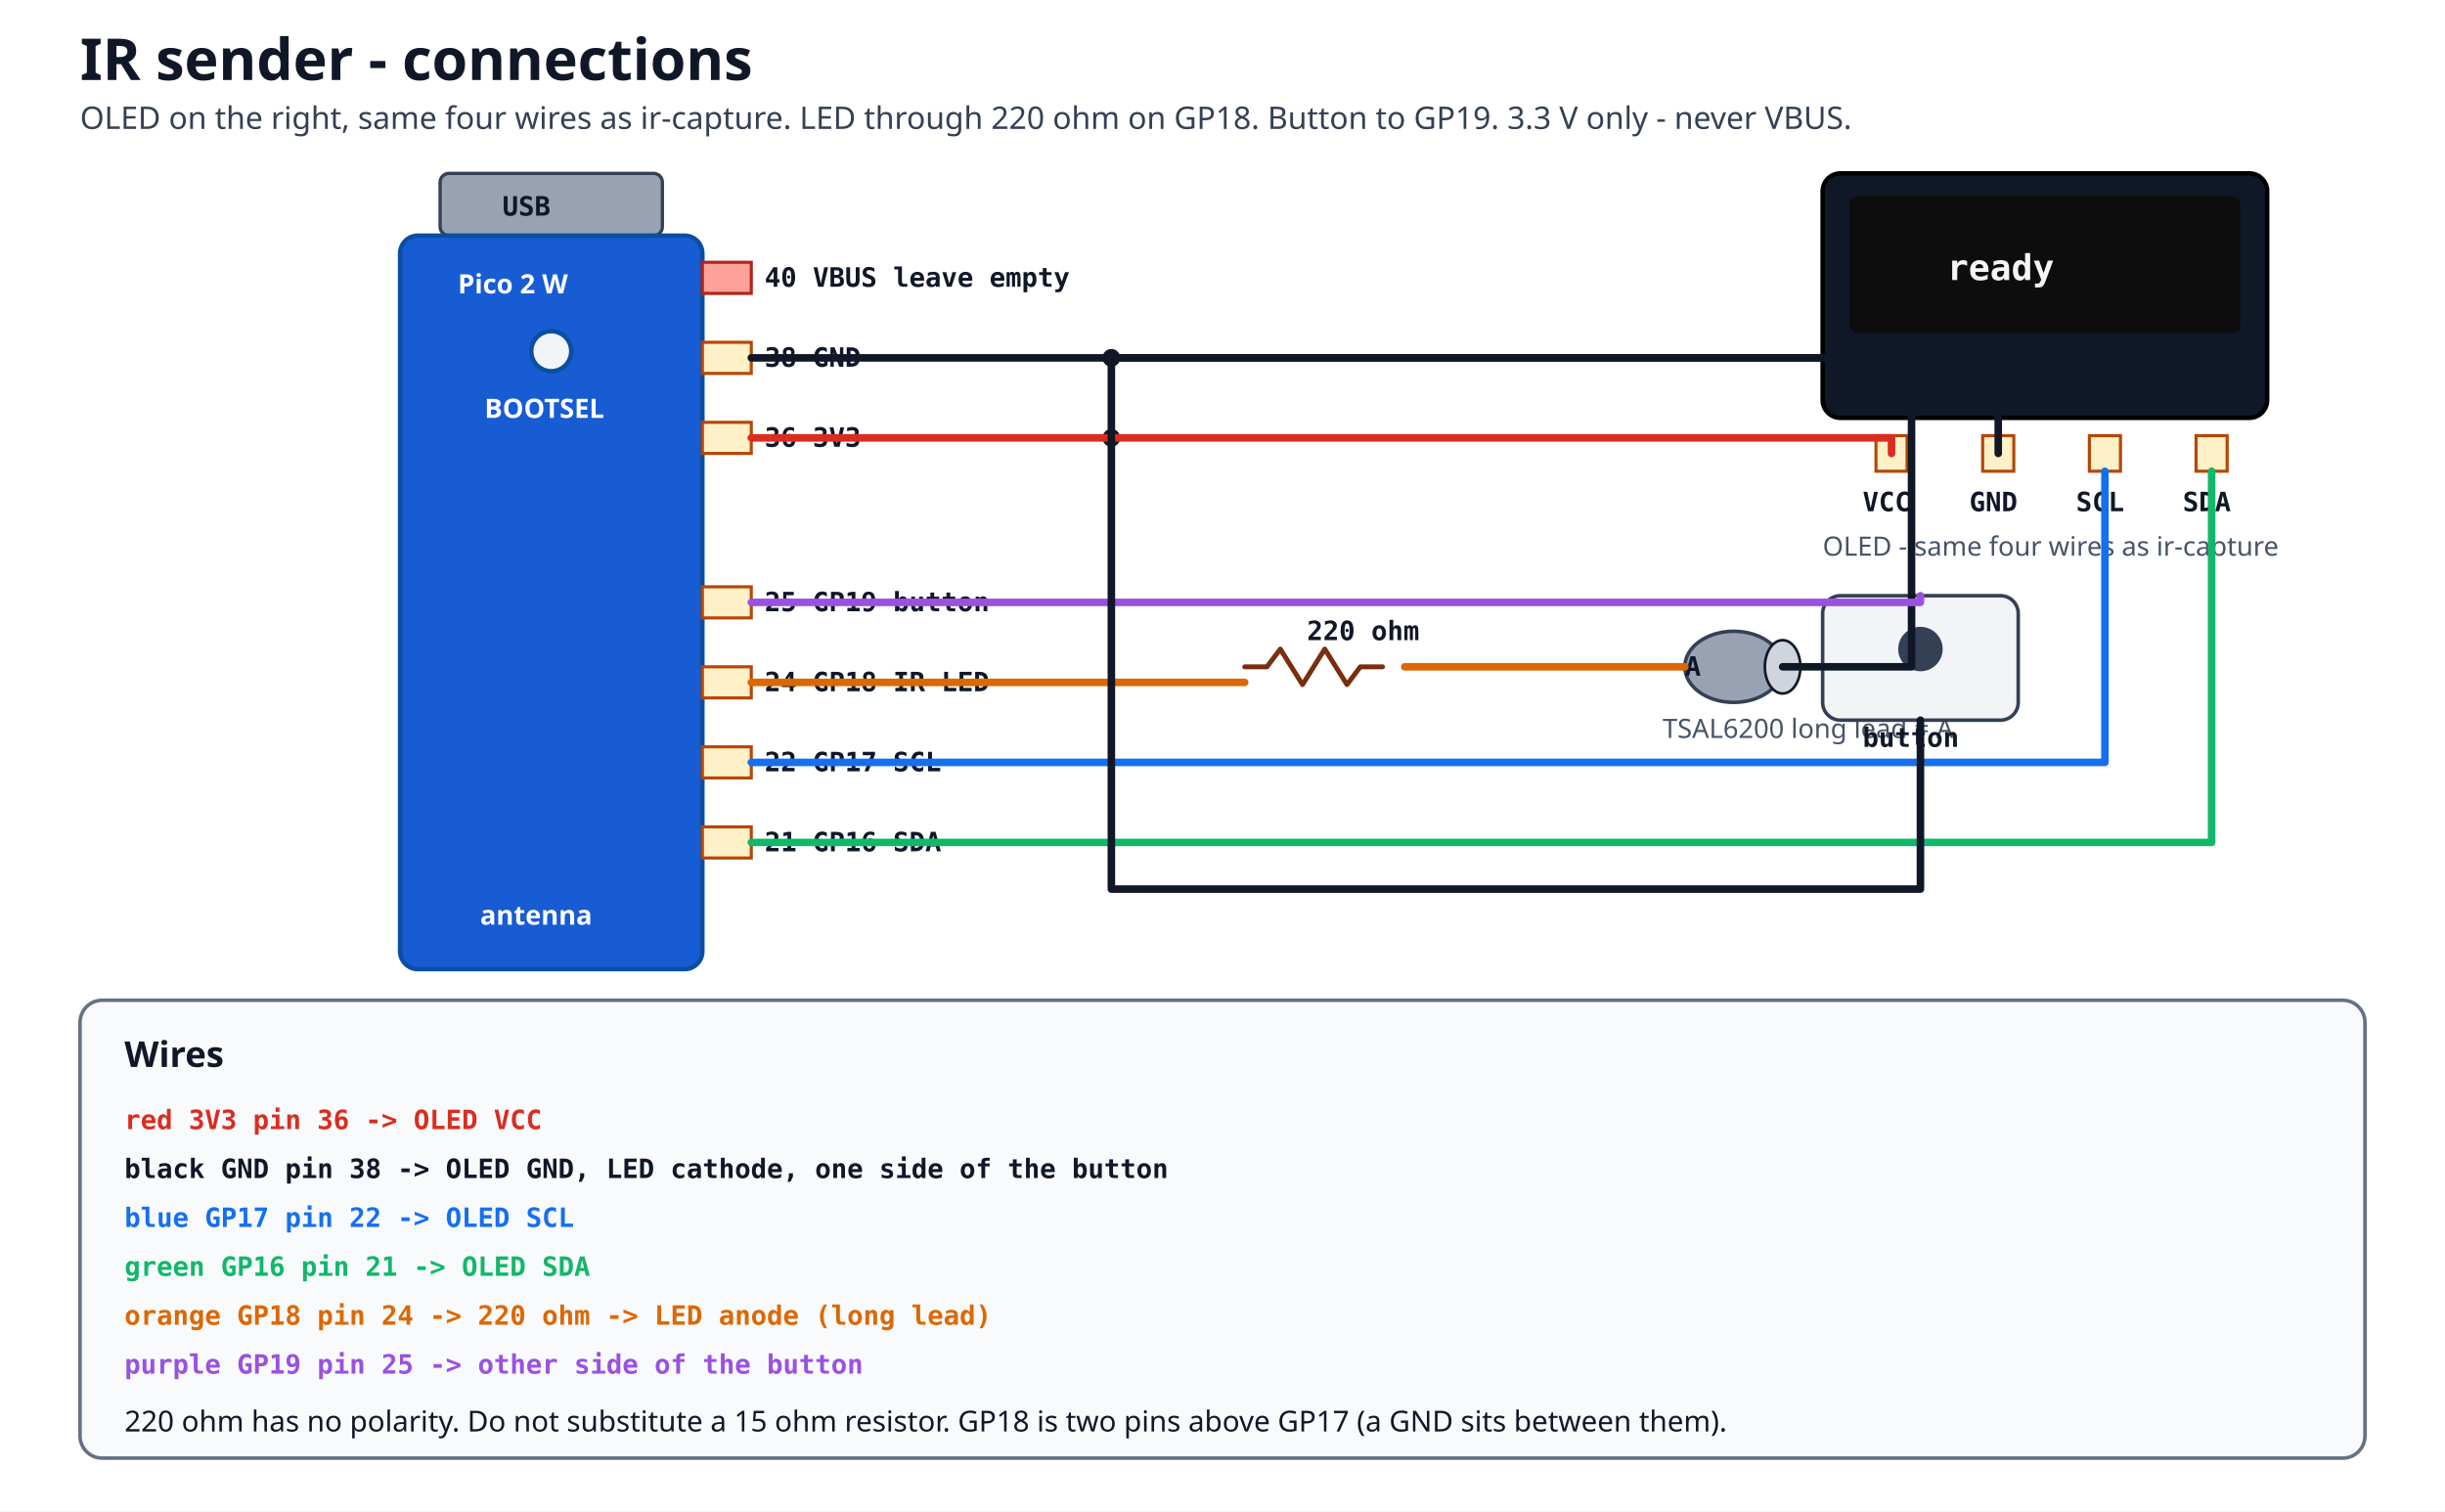
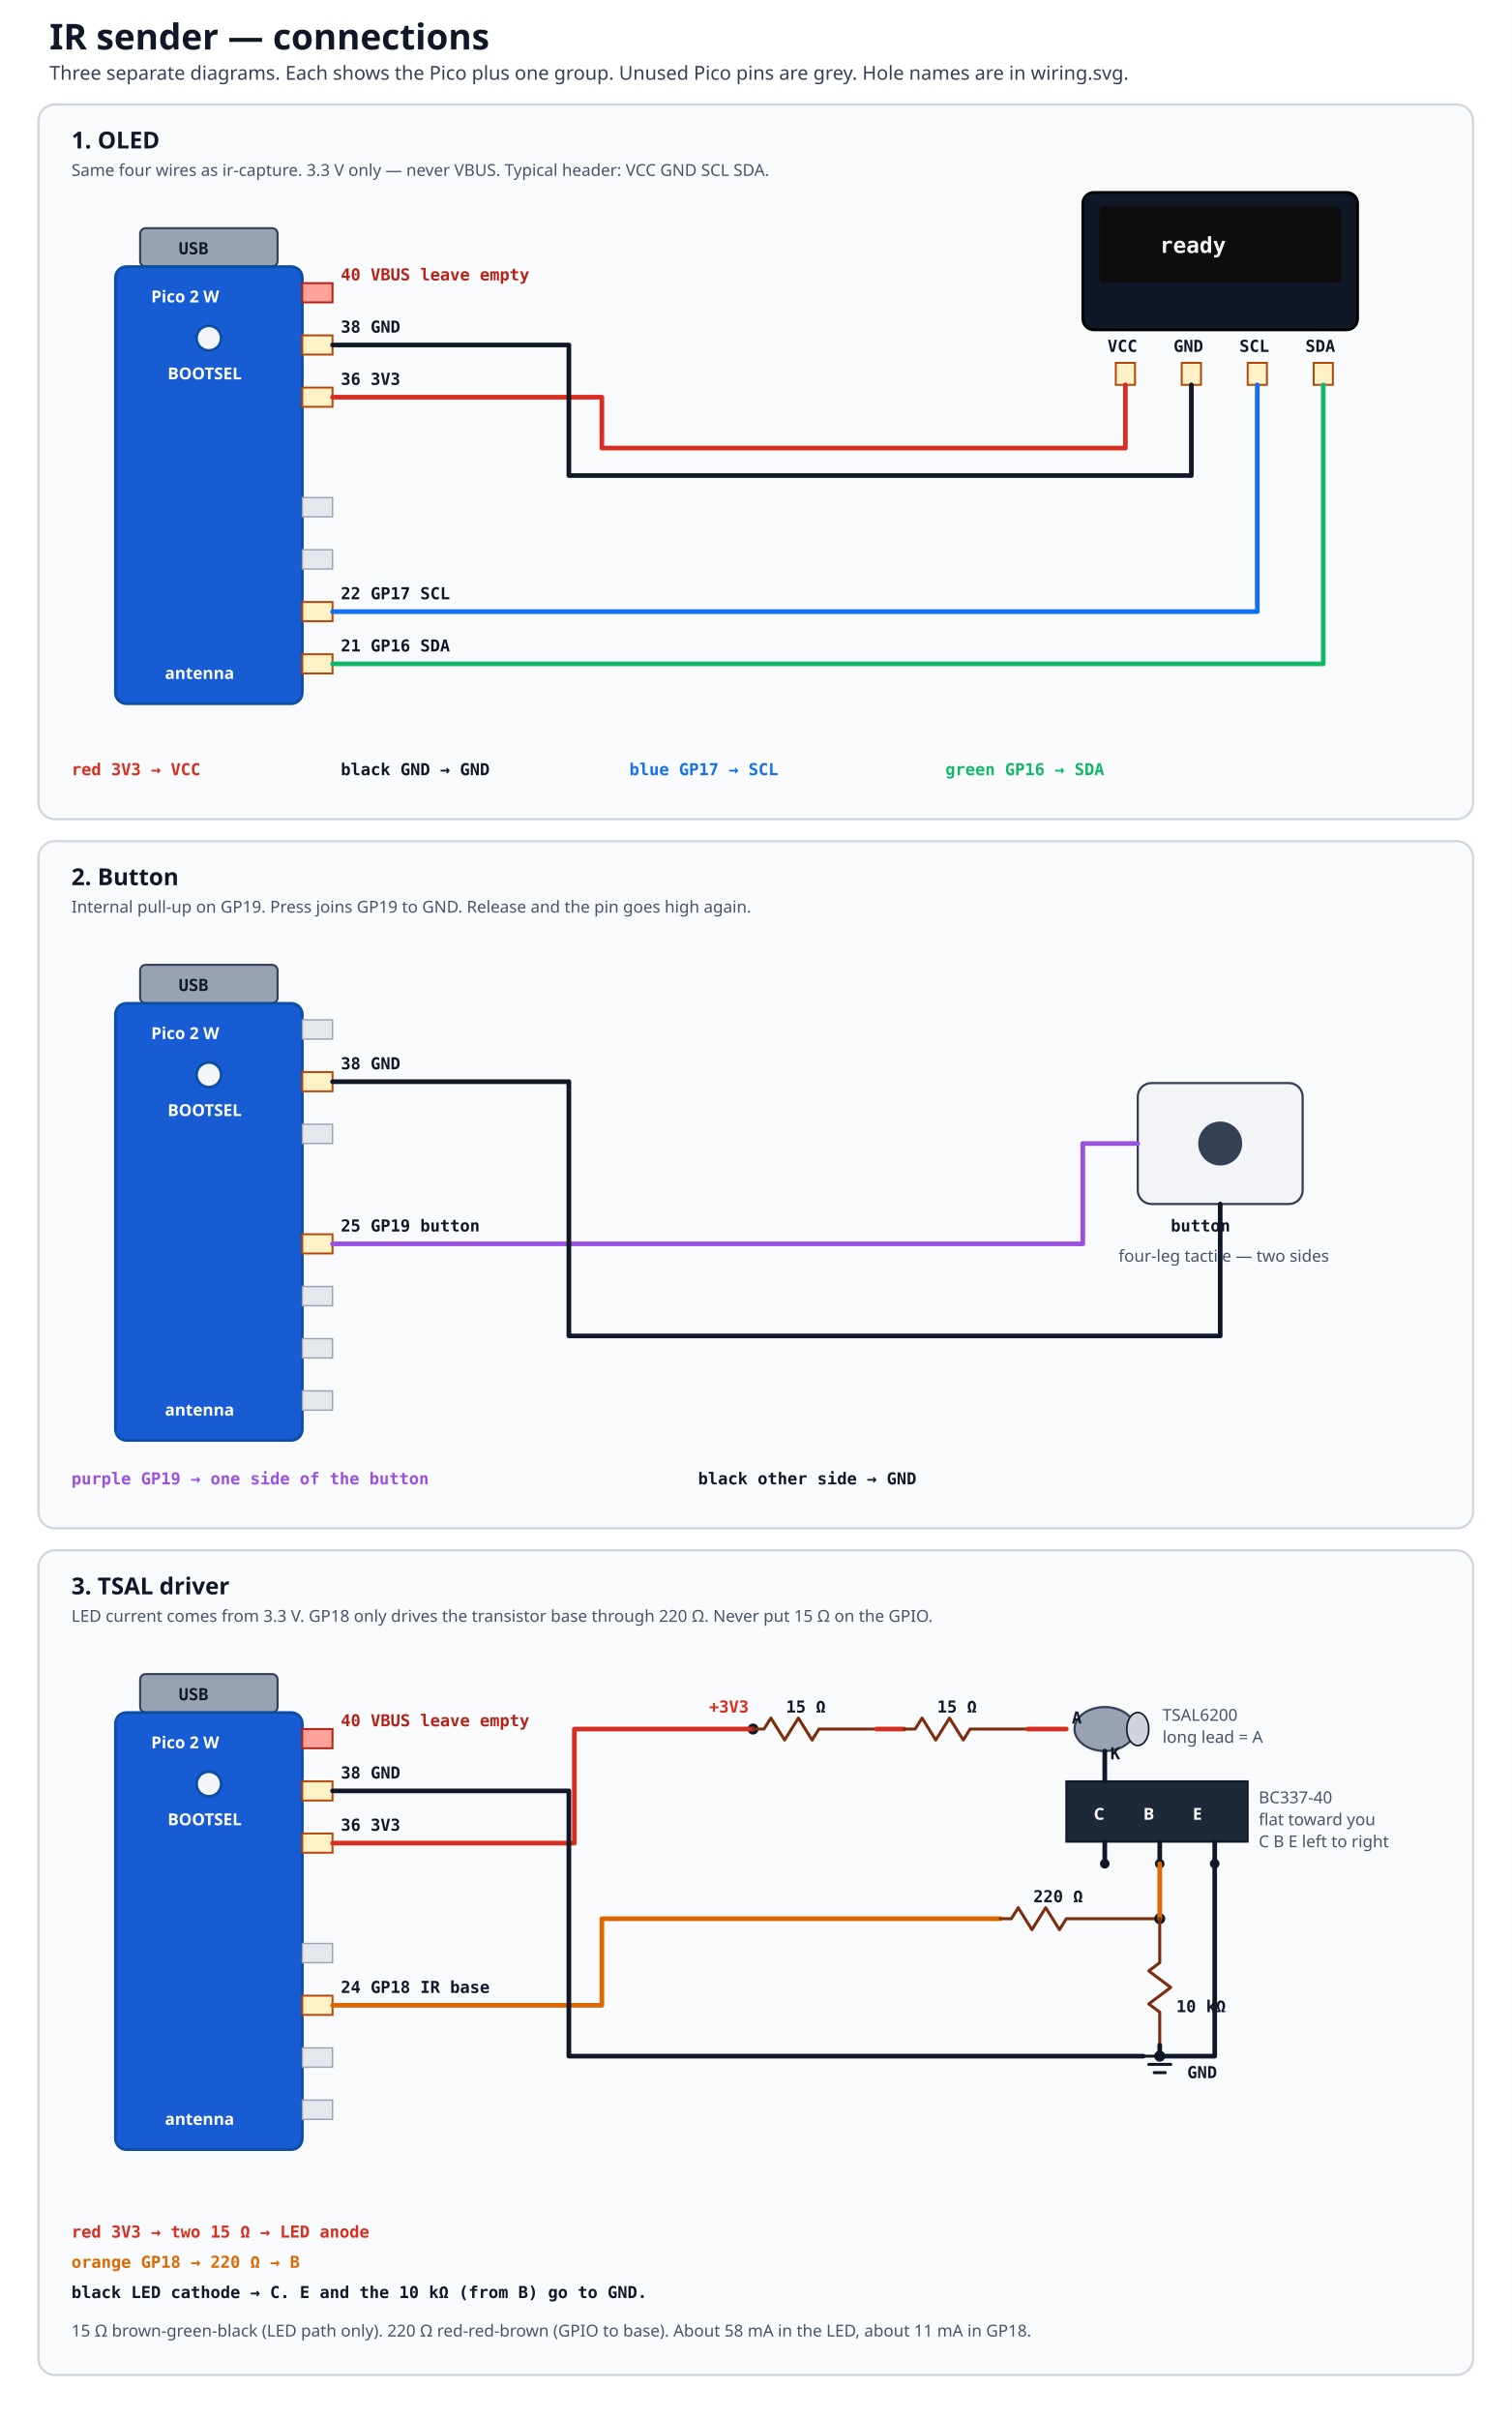
- <svg xmlns="http://www.w3.org/2000/svg" width="1100" height="680" viewBox="0 0 1100 680" role="img" aria-label="IR sender connections: OLED, 220 ohm resistor, IR LED, and button on the Pico 2 W">
+ <svg xmlns="http://www.w3.org/2000/svg" width="1100" height="1760" viewBox="0 0 1100 1760" role="img" aria-label="IR sender connections as three separate Pico diagrams: OLED, button, and TSAL driver">
  <defs>
    <style>
      .bg { fill: #ffffff; }
      .title { font: 700 26px system-ui, sans-serif; fill: #101828; }
      .sub { font: 14px system-ui, sans-serif; fill: #344054; }
-       .head { font: 700 16px system-ui, sans-serif; fill: #101828; }
-       .text { font: 13px system-ui, sans-serif; fill: #101828; }
+       .head { font: 700 17px system-ui, sans-serif; fill: #101828; }
      .small { font: 12px system-ui, sans-serif; fill: #475467; }
      .mono { font: 700 12px ui-monospace, SFMono-Regular, Menlo, monospace; fill: #101828; }
      .white { font: 700 12px system-ui, sans-serif; fill: #ffffff; }
      .pico { fill: #175cd3; stroke: #0b4ea2; stroke-width: 2; }
      .usb { fill: #98a2b3; stroke: #344054; stroke-width: 1.5; }
      .oled { fill: #101828; stroke: #000; stroke-width: 2; }
      .glass { fill: #0d0d0d; }
      .ot { font: 700 16px ui-monospace, SFMono-Regular, Menlo, monospace; fill: #f5f5f5; }
      .led { fill: #98a2b3; stroke: #344054; stroke-width: 1.6; }
      .lens { fill: #d0d5dd; stroke: #101828; stroke-width: 1.2; }
      .btn { fill: #f2f4f7; stroke: #344054; stroke-width: 1.6; }
-       .pin { fill: #e4e7ec; stroke: #344054; stroke-width: 1; }
+       .to92 { fill: #1d2939; stroke: #101828; stroke-width: 1.4; }
+       .pin { fill: #e4e7ec; stroke: #98a2b3; stroke-width: 1; }
      .pin-use { fill: #fef0c7; stroke: #b54708; stroke-width: 1.4; }
      .pin-bad { fill: #fda29b; stroke: #b42318; stroke-width: 1.4; }
      .part { fill: none; stroke: #7a2e0e; stroke-width: 2.2; stroke-linecap: round; stroke-linejoin: round; }
      .dot { fill: #101828; }
      .w { fill: none; stroke-width: 3.4; stroke-linecap: round; stroke-linejoin: round; }
      .red { stroke: #d92d20; }
      .blk { stroke: #101828; }
      .blu { stroke: #1570ef; }
      .grn { stroke: #12b76a; }
      .org { stroke: #dc6803; }
      .pur { stroke: #9b51e0; }
-       .card { fill: #f8fafc; stroke: #667085; stroke-width: 1.6; }
+       .card { fill: #f8fafc; stroke: #d0d5dd; stroke-width: 1.6; }
+       .gnd { fill: none; stroke: #101828; stroke-width: 2.2; stroke-linecap: round; }
    </style>
  </defs>
-   <rect class="bg" width="1100" height="680" />
-   <text class="title" x="36" y="36">IR sender - connections</text>
-   <text class="sub" x="36" y="58">OLED on the right, same four wires as ir-capture. LED through 220 ohm on GP18. Button to GP19. 3.3 V only - never VBUS.</text>
-   <rect class="usb" x="198" y="78" width="100" height="28" rx="4" />
-   <text class="mono" x="226" y="97">USB</text>
-   <rect class="pico" x="180" y="106" width="136" height="330" rx="8" />
-   <text class="white" x="206" y="132">Pico 2 W</text>
-   <circle cx="248" cy="158" r="9" fill="#f2f4f7" stroke="#0b4ea2" stroke-width="2" />
-   <text class="white" x="218" y="188">BOOTSEL</text>
-   <text class="white" x="216" y="416">antenna</text>
-   <rect class="pin-bad" x="316" y="118" width="22" height="14" />
-   <text class="mono" x="344" y="129">40 VBUS  leave empty</text>
-   <rect class="pin-use" x="316" y="154" width="22" height="14" />
-   <text class="mono" x="344" y="165">38 GND</text>
-   <rect class="pin-use" x="316" y="190" width="22" height="14" />
-   <text class="mono" x="344" y="201">36 3V3</text>
-   <rect class="pin-use" x="316" y="264" width="22" height="14" />
-   <text class="mono" x="344" y="275">25 GP19  button</text>
-   <rect class="pin-use" x="316" y="300" width="22" height="14" />
-   <text class="mono" x="344" y="311">24 GP18  IR LED</text>
-   <rect class="pin-use" x="316" y="336" width="22" height="14" />
-   <text class="mono" x="344" y="347">22 GP17  SCL</text>
-   <rect class="pin-use" x="316" y="372" width="22" height="14" />
-   <text class="mono" x="344" y="383">21 GP16  SDA</text>
-   <rect class="oled" x="820" y="78" width="200" height="110" rx="8" />
-   <rect class="glass" x="832" y="88" width="176" height="62" rx="4" />
-   <text class="ot" x="876" y="126">ready</text>
-   <g transform="translate(844,196)">
-     <rect class="pin-use" x="0" y="0" width="14" height="16" />
-     <rect class="pin-use" x="48" y="0" width="14" height="16" />
-     <rect class="pin-use" x="96" y="0" width="14" height="16" />
-     <rect class="pin-use" x="144" y="0" width="14" height="16" />
+   <rect class="bg" width="1100" height="1760" />
+   <text class="title" x="36" y="36">IR sender — connections</text>
+   <text class="sub" x="36" y="58">Three separate diagrams. Each shows the Pico plus one group. Unused Pico pins are grey. Hole names are in wiring.svg.</text>
+   <g transform="translate(28,76)">
+     <rect class="card" x="0" y="0" width="1044" height="520" rx="12" />
+     <text class="head" x="24" y="32">1. OLED</text>
+     <text class="small" x="24" y="52">Same four wires as ir-capture. 3.3 V only — never VBUS. Typical header: VCC GND SCL SDA.</text>
+     <rect class="usb" x="74" y="90" width="100" height="28" rx="4" />
+     <text class="mono" x="102" y="109">USB</text>
+     <rect class="pico" x="56" y="118" width="136" height="318" rx="8" />
+     <text class="white" x="82" y="144">Pico 2 W</text>
+     <circle cx="124" cy="170" r="9" fill="#f2f4f7" stroke="#0b4ea2" stroke-width="2" />
+     <text class="white" x="94" y="200">BOOTSEL</text>
+     <text class="white" x="92" y="418">antenna</text>
+     <rect class="pin-bad" x="192" y="130" width="22" height="14" />
+     <text class="mono" x="220" y="128" style="fill:#b42318">40 VBUS  leave empty</text>
+     <rect class="pin-use" x="192" y="168" width="22" height="14" />
+     <text class="mono" x="220" y="166">38 GND</text>
+     <rect class="pin-use" x="192" y="206" width="22" height="14" />
+     <text class="mono" x="220" y="204">36 3V3</text>
+     <rect class="pin" x="192" y="286" width="22" height="14" />
+     <rect class="pin" x="192" y="324" width="22" height="14" />
+     <rect class="pin-use" x="192" y="362" width="22" height="14" />
+     <text class="mono" x="220" y="360">22 GP17  SCL</text>
+     <rect class="pin-use" x="192" y="400" width="22" height="14" />
+     <text class="mono" x="220" y="398">21 GP16  SDA</text>
+     <rect class="oled" x="760" y="64" width="200" height="100" rx="8" />
+     <rect class="glass" x="772" y="74" width="176" height="56" rx="4" />
+     <text class="ot" x="816" y="108">ready</text>
+     <text class="mono" x="778" y="180">VCC</text>
+     <text class="mono" x="826" y="180">GND</text>
+     <text class="mono" x="874" y="180">SCL</text>
+     <text class="mono" x="922" y="180">SDA</text>
+     <g transform="translate(784,188)">
+       <rect class="pin-use" x="0" y="0" width="14" height="16" />
+       <rect class="pin-use" x="48" y="0" width="14" height="16" />
+       <rect class="pin-use" x="96" y="0" width="14" height="16" />
+       <rect class="pin-use" x="144" y="0" width="14" height="16" />
+     </g>
+     <path class="w red" d="M214 213 H410 V250 H791 V204" />
+     <path class="w blk" d="M214 175 H386 V270 H839 V204" />
+     <path class="w blu" d="M214 369 H410 H887 V204" />
+     <path class="w grn" d="M214 407 H430 H935 V204" />
+     <text class="mono" x="24" y="488" style="fill:#d92d20">red  3V3 → VCC</text>
+     <text class="mono" x="220" y="488">black  GND → GND</text>
+     <text class="mono" x="430" y="488" style="fill:#1570ef">blue  GP17 → SCL</text>
+     <text class="mono" x="660" y="488" style="fill:#12b76a">green  GP16 → SDA</text>
  </g>
-   <text class="mono" x="838" y="230">VCC</text>
-   <text class="mono" x="886" y="230">GND</text>
-   <text class="mono" x="934" y="230">SCL</text>
-   <text class="mono" x="982" y="230">SDA</text>
-   <text class="small" x="820" y="250">OLED - same four wires as ir-capture</text>
-   <path class="part" d="M560 300 h10 l6-8 10 16 10-16 10 16 6-8 h10" />
-   <text class="mono" x="588" y="288">220 ohm</text>
-   <ellipse class="led" cx="780" cy="300" rx="22" ry="16" />
-   <ellipse class="lens" cx="802" cy="300" rx="8" ry="12" />
-   <text class="mono" x="758" y="304">A</text>
-   <text class="small" x="748" y="332">TSAL6200  long lead = A</text>
-   <rect class="btn" x="820" y="268" width="88" height="56" rx="8" />
-   <circle cx="864" cy="292" r="10" fill="#344054" />
-   <text class="mono" x="838" y="336">button</text>
-   <circle class="dot" cx="500" cy="161" r="4" />
-   <circle class="dot" cx="500" cy="197" r="4" />
-   <path class="w red" d="M338 197 H851 V204" />
-   <path class="w blk" d="M338 161 H899 V204" />
-   <path class="w blu" d="M338 343 H947 V212" />
-   <path class="w grn" d="M338 379 H995 V212" />
-   <path class="w org" d="M338 307 H560" />
-   <path class="w org" d="M632 300 H758" />
-   <path class="w blk" d="M802 300 H860 V161 H500" />
-   <path class="w pur" d="M338 271 H864 V268" />
-   <path class="w blk" d="M864 324 V400 H500 V161" />
-   <rect class="card" x="36" y="450" width="1028" height="206" rx="10" />
-   <text class="head" x="56" y="480">Wires</text>
-   <text class="mono" x="56" y="508" style="fill:#d92d20">red      3V3 pin 36   -&gt;  OLED VCC</text>
-   <text class="mono" x="56" y="530">black    GND pin 38   -&gt;  OLED GND, LED cathode, one side of the button</text>
-   <text class="mono" x="56" y="552" style="fill:#1570ef">blue     GP17 pin 22  -&gt;  OLED SCL</text>
-   <text class="mono" x="56" y="574" style="fill:#12b76a">green    GP16 pin 21  -&gt;  OLED SDA</text>
-   <text class="mono" x="56" y="596" style="fill:#dc6803">orange   GP18 pin 24  -&gt;  220 ohm  -&gt;  LED anode (long lead)</text>
-   <text class="mono" x="56" y="618" style="fill:#9b51e0">purple   GP19 pin 25  -&gt;  other side of the button</text>
-   <text class="text" x="56" y="644">220 ohm has no polarity. Do not substitute a 15 ohm resistor. GP18 is two pins above GP17 (a GND sits between them).</text>
+   <g transform="translate(28,612)">
+     <rect class="card" x="0" y="0" width="1044" height="500" rx="12" />
+     <text class="head" x="24" y="32">2. Button</text>
+     <text class="small" x="24" y="52">Internal pull-up on GP19. Press joins GP19 to GND. Release and the pin goes high again.</text>
+     <rect class="usb" x="74" y="90" width="100" height="28" rx="4" />
+     <text class="mono" x="102" y="109">USB</text>
+     <rect class="pico" x="56" y="118" width="136" height="318" rx="8" />
+     <text class="white" x="82" y="144">Pico 2 W</text>
+     <circle cx="124" cy="170" r="9" fill="#f2f4f7" stroke="#0b4ea2" stroke-width="2" />
+     <text class="white" x="94" y="200">BOOTSEL</text>
+     <text class="white" x="92" y="418">antenna</text>
+     <rect class="pin" x="192" y="130" width="22" height="14" />
+     <rect class="pin-use" x="192" y="168" width="22" height="14" />
+     <text class="mono" x="220" y="166">38 GND</text>
+     <rect class="pin" x="192" y="206" width="22" height="14" />
+     <rect class="pin-use" x="192" y="286" width="22" height="14" />
+     <text class="mono" x="220" y="284">25 GP19  button</text>
+     <rect class="pin" x="192" y="324" width="22" height="14" />
+     <rect class="pin" x="192" y="362" width="22" height="14" />
+     <rect class="pin" x="192" y="400" width="22" height="14" />
+     <rect class="btn" x="800" y="176" width="120" height="88" rx="10" />
+     <circle cx="860" cy="220" r="16" fill="#344054" />
+     <text class="mono" x="824" y="284">button</text>
+     <text class="small" x="786" y="306">four-leg tactile — two sides</text>
+     <path class="w pur" d="M214 293 H760 V220 H800" />
+     <path class="w blk" d="M214 175 H386 V360 H860 V264" />
+     <text class="mono" x="24" y="468" style="fill:#9b51e0">purple  GP19 → one side of the button</text>
+     <text class="mono" x="480" y="468">black  other side → GND</text>
+   </g>
+   <g transform="translate(28,1128)">
+     <rect class="card" x="0" y="0" width="1044" height="600" rx="12" />
+     <text class="head" x="24" y="32">3. TSAL driver</text>
+     <text class="small" x="24" y="52">LED current comes from 3.3 V. GP18 only drives the transistor base through 220 Ω. Never put 15 Ω on the GPIO.</text>
+     <rect class="usb" x="74" y="90" width="100" height="28" rx="4" />
+     <text class="mono" x="102" y="109">USB</text>
+     <rect class="pico" x="56" y="118" width="136" height="318" rx="8" />
+     <text class="white" x="82" y="144">Pico 2 W</text>
+     <circle cx="124" cy="170" r="9" fill="#f2f4f7" stroke="#0b4ea2" stroke-width="2" />
+     <text class="white" x="94" y="200">BOOTSEL</text>
+     <text class="white" x="92" y="418">antenna</text>
+     <rect class="pin-bad" x="192" y="130" width="22" height="14" />
+     <text class="mono" x="220" y="128" style="fill:#b42318">40 VBUS  leave empty</text>
+     <rect class="pin-use" x="192" y="168" width="22" height="14" />
+     <text class="mono" x="220" y="166">38 GND</text>
+     <rect class="pin-use" x="192" y="206" width="22" height="14" />
+     <text class="mono" x="220" y="204">36 3V3</text>
+     <rect class="pin" x="192" y="286" width="22" height="14" />
+     <rect class="pin-use" x="192" y="324" width="22" height="14" />
+     <text class="mono" x="220" y="322">24 GP18  IR base</text>
+     <rect class="pin" x="192" y="362" width="22" height="14" />
+     <rect class="pin" x="192" y="400" width="22" height="14" />
+     <text class="mono" x="488" y="118" style="fill:#d92d20">+3V3</text>
+     <circle class="dot" cx="520" cy="130" r="4" />
+     <path class="w red" d="M214 213 H390 V130 H520" />
+     <path class="part" d="M520 130 H528 l5-8 10 16 10-16 10 16 5-8 H610" />
+     <text class="mono" x="544" y="118">15 Ω</text>
+     <path class="w red" d="M610 130 H630" />
+     <path class="part" d="M630 130 H638 l5-8 10 16 10-16 10 16 5-8 H720" />
+     <text class="mono" x="654" y="118">15 Ω</text>
+     <path class="w red" d="M720 130 H748" />
+     <ellipse class="led" cx="776" cy="130" rx="22" ry="16" />
+     <ellipse class="lens" cx="800" cy="130" rx="8" ry="12" />
+     <text class="mono" x="752" y="126">A</text>
+     <text class="mono" x="780" y="152">K</text>
+     <text class="small" x="818" y="124">TSAL6200</text>
+     <text class="small" x="818" y="140">long lead = A</text>
+     <path class="to92" d="M748 168 h132 v44 h-132 z" />
+     <text class="white" x="768" y="196">C</text>
+     <text class="white" x="804" y="196">B</text>
+     <text class="white" x="840" y="196">E</text>
+     <text class="small" x="888" y="184">BC337-40</text>
+     <text class="small" x="888" y="200">flat toward you</text>
+     <text class="small" x="888" y="216">C B E left to right</text>
+     <circle class="dot" cx="776" cy="228" r="3.5" />
+     <circle class="dot" cx="816" cy="228" r="3.5" />
+     <circle class="dot" cx="856" cy="228" r="3.5" />
+     <path class="w blk" d="M776 228 V212" />
+     <path class="w blk" d="M816 228 V212" />
+     <path class="w blk" d="M856 228 V212" />
+     <path class="w blk" d="M776 146 V168" />
+     <path class="w org" d="M214 331 H410 V268 H700" />
+     <path class="part" d="M700 268 H708 l5-8 10 16 10-16 10 16 5-8 H816" />
+     <text class="mono" x="724" y="256">220 Ω</text>
+     <circle class="dot" cx="816" cy="268" r="4" />
+     <path class="w org" d="M816 268 V228" />
+     <path class="part" d="M816 268 V300 l-8 6 16 12 -16 12 8 6 V360" />
+     <text class="mono" x="828" y="336">10 kΩ</text>
+     <path class="w blk" d="M816 360 V368" />
+     <path class="w blk" d="M856 228 V368 H816" />
+     <circle class="dot" cx="816" cy="368" r="4" />
+     <path class="gnd" d="M804 368 H828 M808 374 H824 M812 380 H820" />
+     <text class="mono" x="836" y="384">GND</text>
+     <path class="w blk" d="M214 175 H386 V368 H804" />
+     <text class="mono" x="24" y="500" style="fill:#d92d20">red     3V3 → two 15 Ω → LED anode</text>
+     <text class="mono" x="24" y="522" style="fill:#dc6803">orange  GP18 → 220 Ω → B</text>
+     <text class="mono" x="24" y="544">black   LED cathode → C. E and the 10 kΩ (from B) go to GND.</text>
+     <text class="small" x="24" y="572">15 Ω brown-green-black (LED path only). 220 Ω red-red-brown (GPIO to base). About 58 mA in the LED, about 11 mA in GP18.</text>
+   </g>
</svg>
